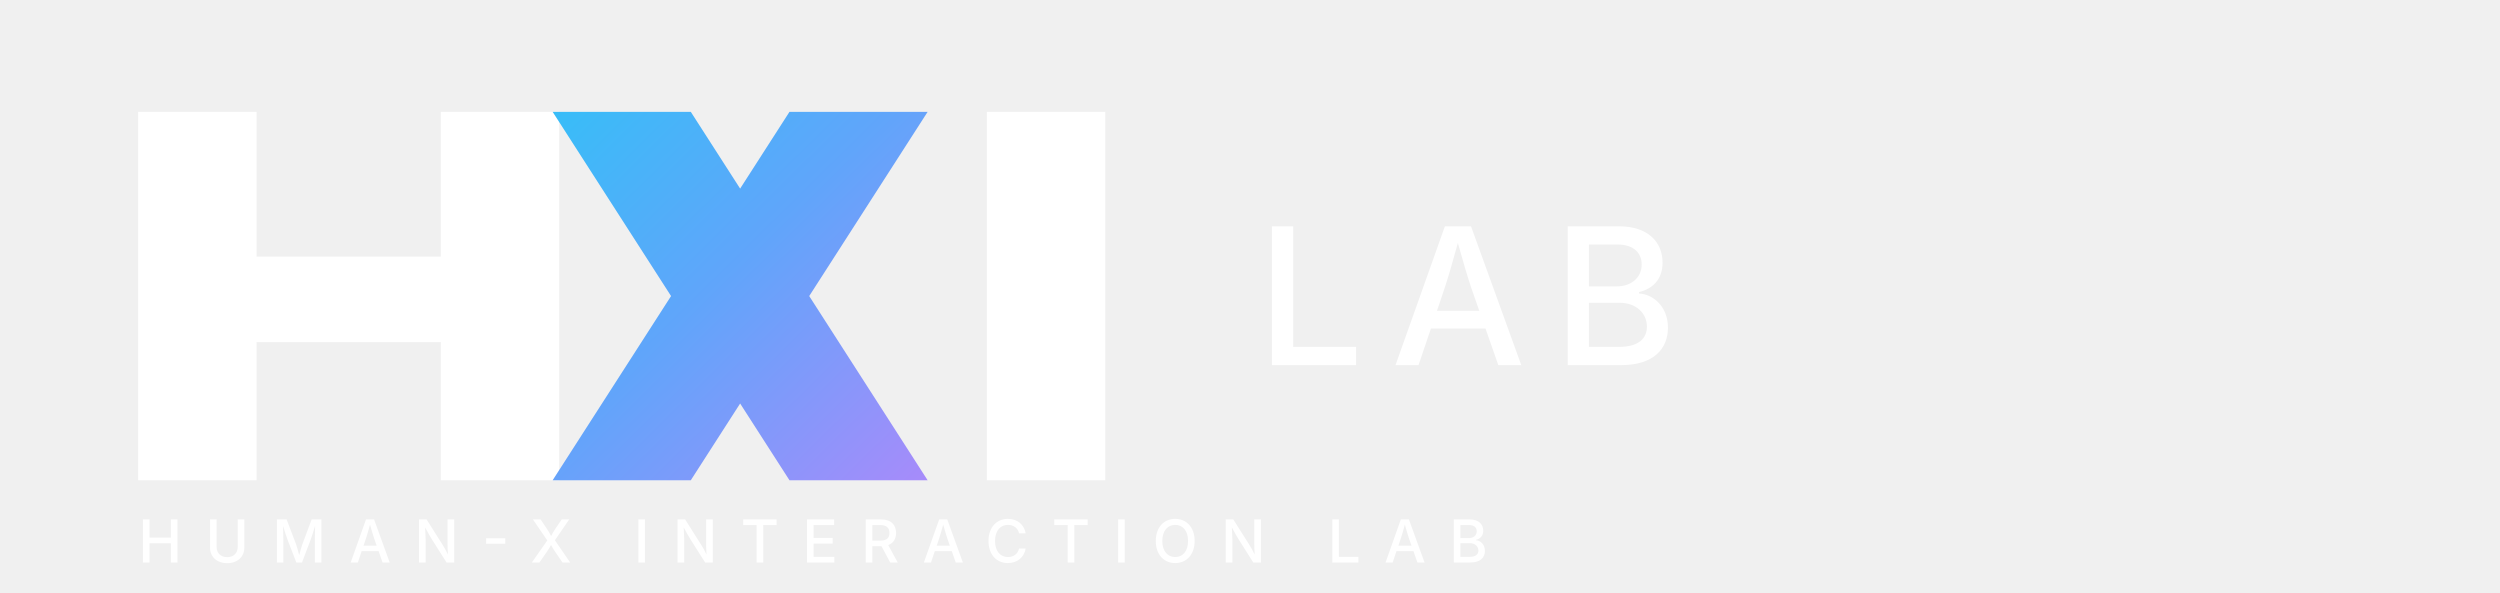
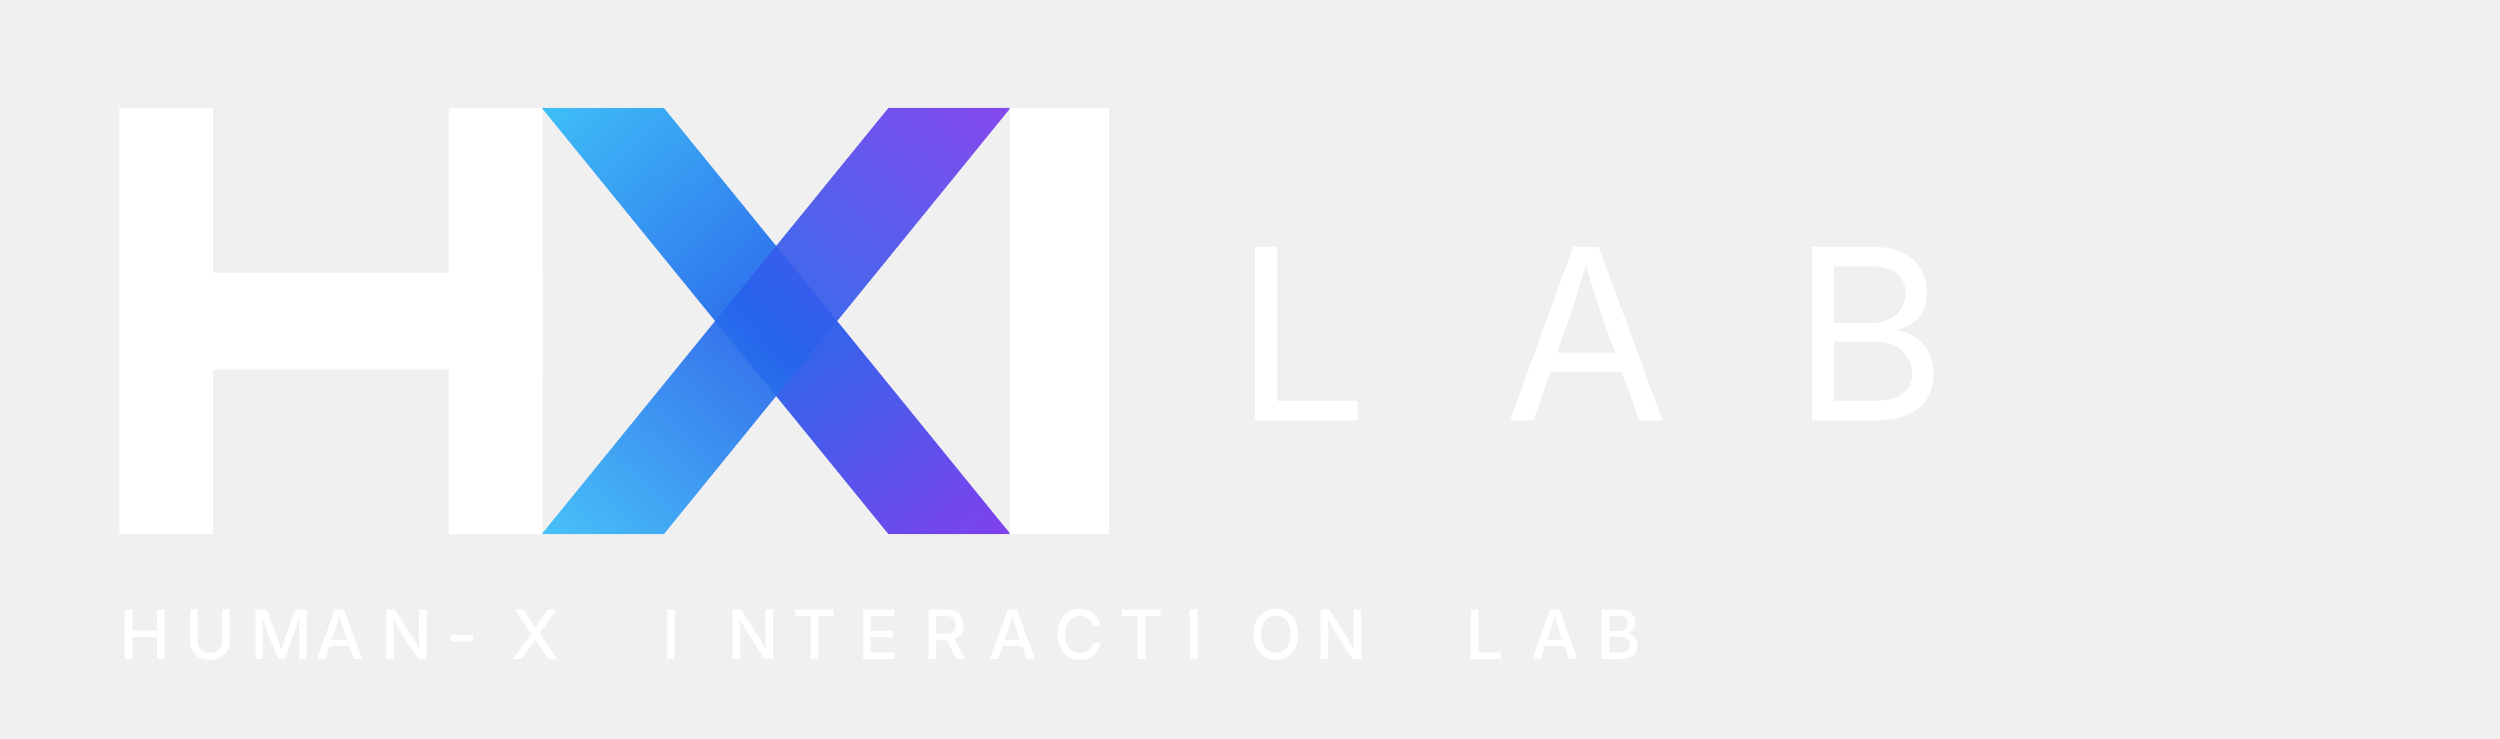
- <svg xmlns="http://www.w3.org/2000/svg" viewBox="0 0 760 180" role="img" aria-labelledby="title desc">
+ <svg xmlns="http://www.w3.org/2000/svg" viewBox="0 0 880 260" width="880" height="260">
  <defs>
-     <linearGradient id="g" x1="0" y1="0" x2="1" y2="1">
-       <stop offset="0%" stop-color="#38BDF8" />
-       <stop offset="45%" stop-color="#60A5FA" />
-       <stop offset="100%" stop-color="#A78BFA" />
+     <linearGradient id="xgrad1" x1="0" y1="0" x2="1" y2="1">
+       <stop offset="0" stop-color="#38BDF8" />
+       <stop offset="0.52" stop-color="#2563EB" />
+       <stop offset="1" stop-color="#7C3AED" />
+     </linearGradient>
+     <linearGradient id="xgrad2" x1="0" y1="1" x2="1" y2="0">
+       <stop offset="0" stop-color="#38BDF8" />
+       <stop offset="0.48" stop-color="#2563EB" />
+       <stop offset="1" stop-color="#7C3AED" />
    </linearGradient>
  </defs>
-   <g fill="#FFFFFF">
-     <path d="M42 34h36v44h56V34h36v112h-36v-42H78v42H42z" />
-     <path d="M300 34h36v112h-36z" />
-     <text x="382" y="111" font-family="Inter,Arial,sans-serif" font-size="58" font-weight="500" letter-spacing="8">LAB</text>
-     <text x="42" y="171" font-family="Inter,Arial,sans-serif" font-size="18" font-weight="500" letter-spacing="7">HUMAN-X INTERACTION LAB</text>
-   </g>
-   <g fill="url(#g)">
-     <path d="M168 34h42l72 112h-42z" />
-     <path d="M282 34h-42l-72 112h42z" />
-   </g>
+   <rect x="42" y="38" width="33" height="150" fill="#FFFFFF" />
+   <rect x="158" y="38" width="33" height="150" fill="#FFFFFF" />
+   <rect x="42" y="96" width="149" height="34" fill="#FFFFFF" />
+   <polygon points="190.7,38 233.7,38 355.7,188 312.7,188" fill="url(#xgrad1)" opacity="0.96" />
+   <polygon points="312.7,38 355.7,38 233.7,188 190.7,188" fill="url(#xgrad2)" opacity="0.92" />
+   <rect x="355.4" y="38" width="35" height="150" fill="#FFFFFF" />
+   <text x="434.4" y="148" font-family="Inter, Arial, Helvetica, sans-serif" font-size="84" font-weight="400" fill="#FFFFFF">L</text>
+   <text x="529.4" y="148" font-family="Inter, Arial, Helvetica, sans-serif" font-size="84" font-weight="400" fill="#FFFFFF">A</text>
+   <text x="630.4" y="148" font-family="Inter, Arial, Helvetica, sans-serif" font-size="84" font-weight="400" fill="#FFFFFF">B</text>
+   <text x="42" y="232" font-family="Inter, Arial, Helvetica, sans-serif" font-size="24" font-weight="500" fill="#FFFFFF">H</text>
+   <text x="65" y="232" font-family="Inter, Arial, Helvetica, sans-serif" font-size="24" font-weight="500" fill="#FFFFFF">U</text>
+   <text x="88" y="232" font-family="Inter, Arial, Helvetica, sans-serif" font-size="24" font-weight="500" fill="#FFFFFF">M</text>
+   <text x="111" y="232" font-family="Inter, Arial, Helvetica, sans-serif" font-size="24" font-weight="500" fill="#FFFFFF">A</text>
+   <text x="134" y="232" font-family="Inter, Arial, Helvetica, sans-serif" font-size="24" font-weight="500" fill="#FFFFFF">N</text>
+   <text x="157" y="232" font-family="Inter, Arial, Helvetica, sans-serif" font-size="24" font-weight="500" fill="#FFFFFF">-</text>
+   <text x="180" y="232" font-family="Inter, Arial, Helvetica, sans-serif" font-size="24" font-weight="500" fill="#FFFFFF">X</text>
+   <text x="232.9" y="232" font-family="Inter, Arial, Helvetica, sans-serif" font-size="24" font-weight="500" fill="#FFFFFF">I</text>
+   <text x="255.9" y="232" font-family="Inter, Arial, Helvetica, sans-serif" font-size="24" font-weight="500" fill="#FFFFFF">N</text>
+   <text x="278.9" y="232" font-family="Inter, Arial, Helvetica, sans-serif" font-size="24" font-weight="500" fill="#FFFFFF">T</text>
+   <text x="301.9" y="232" font-family="Inter, Arial, Helvetica, sans-serif" font-size="24" font-weight="500" fill="#FFFFFF">E</text>
+   <text x="324.9" y="232" font-family="Inter, Arial, Helvetica, sans-serif" font-size="24" font-weight="500" fill="#FFFFFF">R</text>
+   <text x="347.9" y="232" font-family="Inter, Arial, Helvetica, sans-serif" font-size="24" font-weight="500" fill="#FFFFFF">A</text>
+   <text x="370.9" y="232" font-family="Inter, Arial, Helvetica, sans-serif" font-size="24" font-weight="500" fill="#FFFFFF">C</text>
+   <text x="393.9" y="232" font-family="Inter, Arial, Helvetica, sans-serif" font-size="24" font-weight="500" fill="#FFFFFF">T</text>
+   <text x="416.9" y="232" font-family="Inter, Arial, Helvetica, sans-serif" font-size="24" font-weight="500" fill="#FFFFFF">I</text>
+   <text x="439.9" y="232" font-family="Inter, Arial, Helvetica, sans-serif" font-size="24" font-weight="500" fill="#FFFFFF">O</text>
+   <text x="462.9" y="232" font-family="Inter, Arial, Helvetica, sans-serif" font-size="24" font-weight="500" fill="#FFFFFF">N</text>
+   <text x="515.8" y="232" font-family="Inter, Arial, Helvetica, sans-serif" font-size="24" font-weight="500" fill="#FFFFFF">L</text>
+   <text x="538.8" y="232" font-family="Inter, Arial, Helvetica, sans-serif" font-size="24" font-weight="500" fill="#FFFFFF">A</text>
+   <text x="561.8" y="232" font-family="Inter, Arial, Helvetica, sans-serif" font-size="24" font-weight="500" fill="#FFFFFF">B</text>
</svg>
